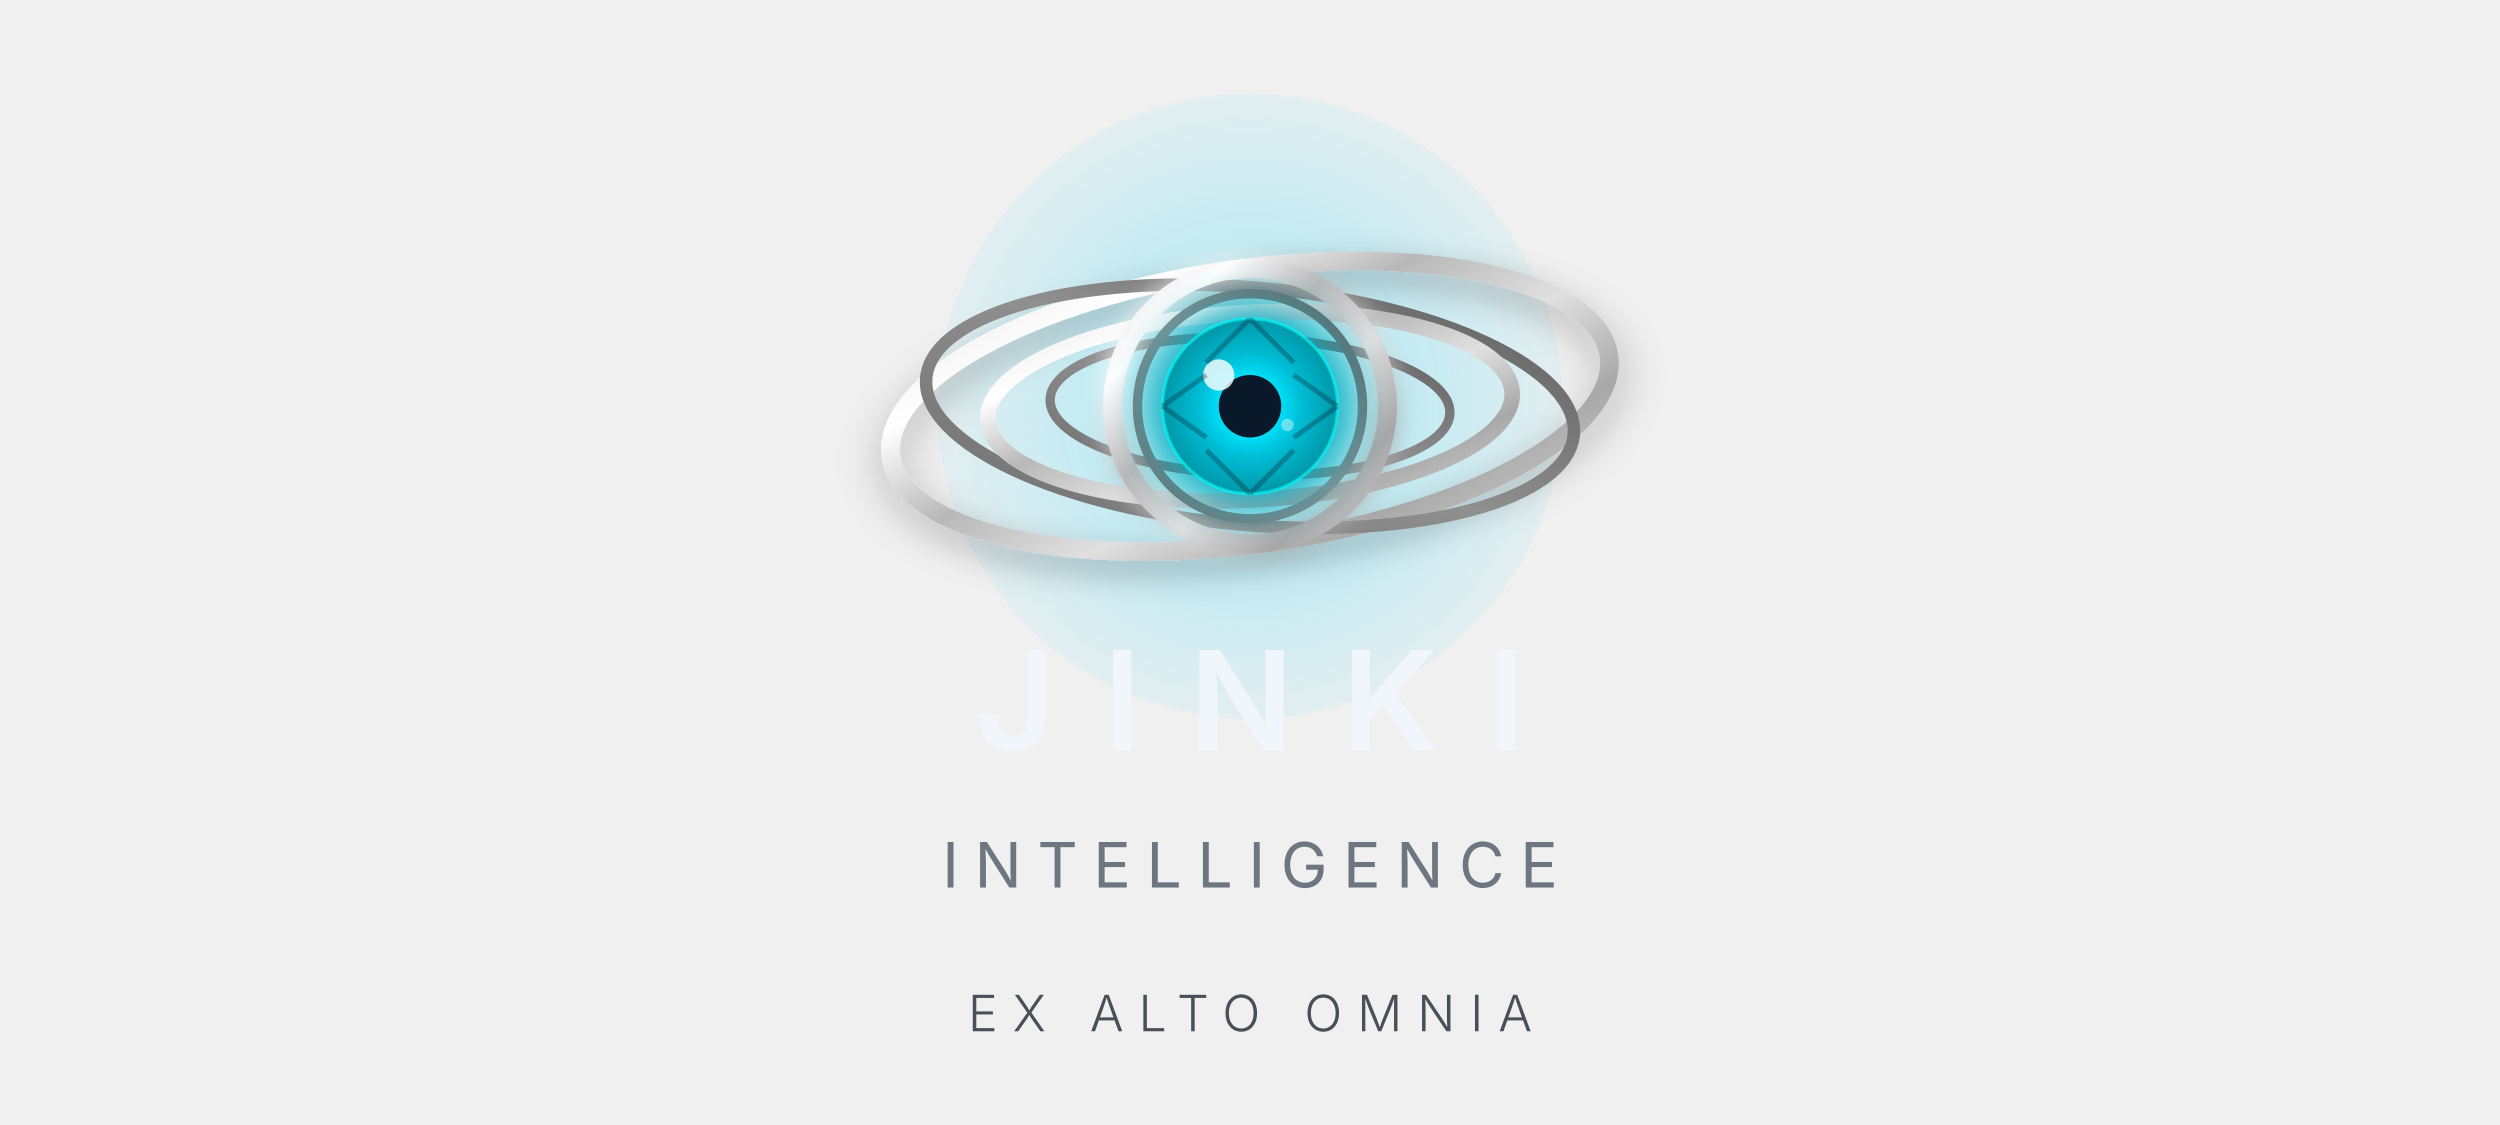
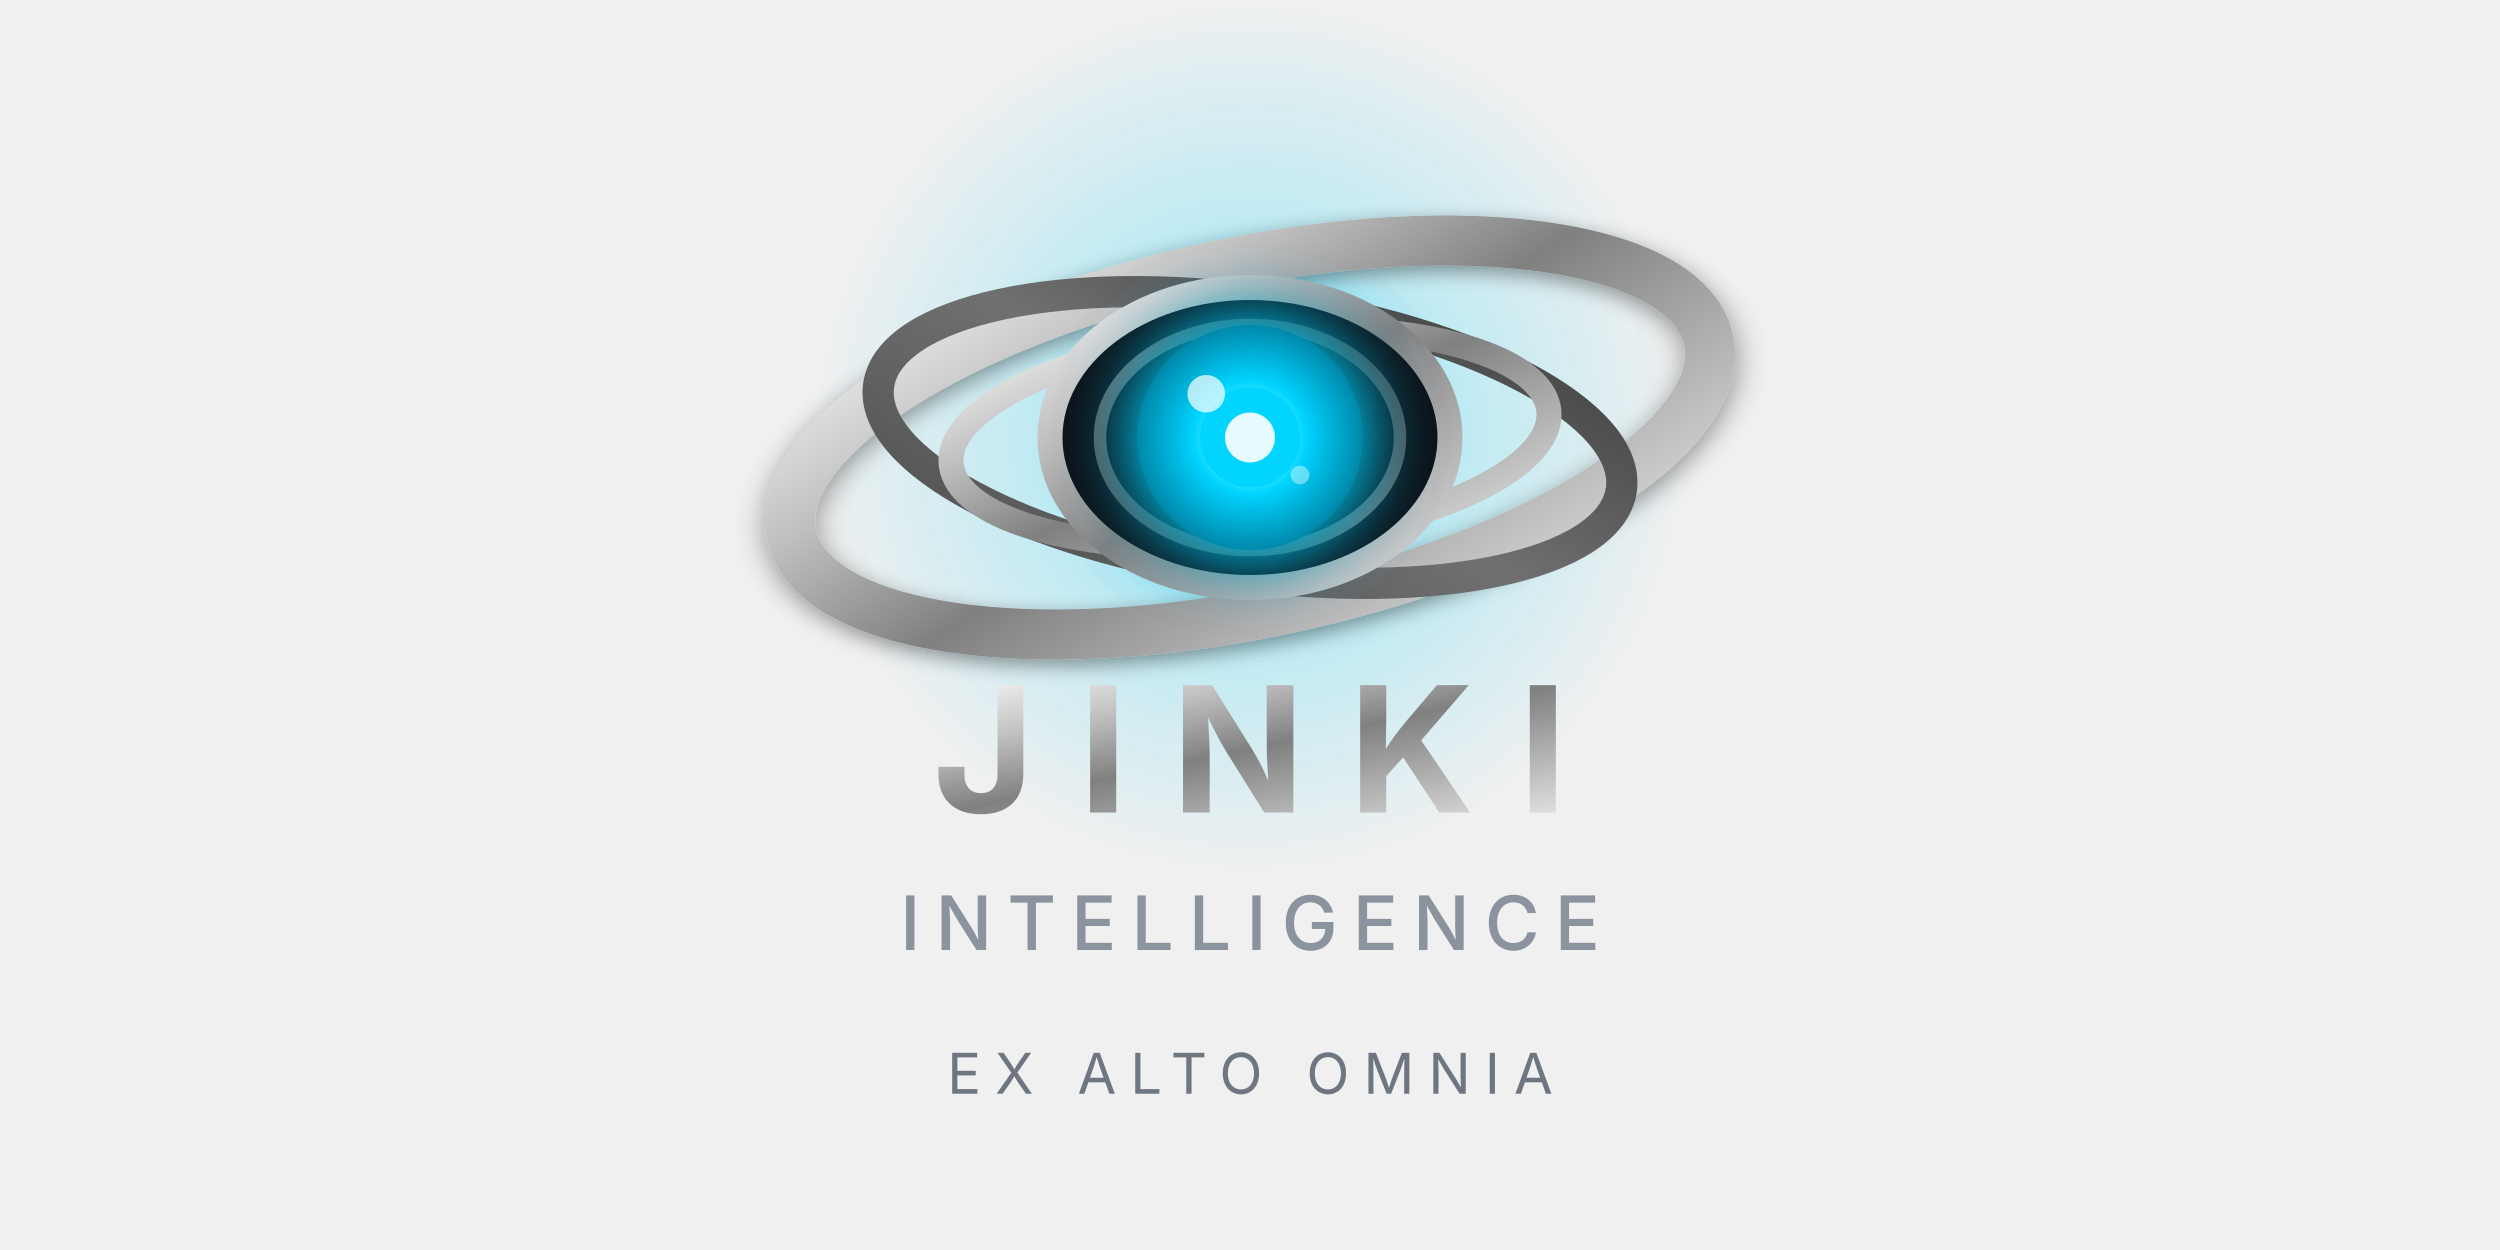
- <svg xmlns="http://www.w3.org/2000/svg" viewBox="0 0 400 180">
+ <svg xmlns="http://www.w3.org/2000/svg" viewBox="0 0 400 200">
  <defs>
    <linearGradient id="chrome" x1="0%" y1="0%" x2="100%" y2="100%">
-       <stop offset="0%" stop-color="#e8e8e8" />
-       <stop offset="20%" stop-color="#ffffff" />
-       <stop offset="40%" stop-color="#b8b8b8" />
-       <stop offset="60%" stop-color="#e0e0e0" />
-       <stop offset="80%" stop-color="#a8a8a8" />
-       <stop offset="100%" stop-color="#d0d0d0" />
+       <stop offset="0%" stop-color="#f5f5f5" />
+       <stop offset="25%" stop-color="#c0c0c0" />
+       <stop offset="50%" stop-color="#808080" />
+       <stop offset="75%" stop-color="#b0b0b0" />
+       <stop offset="100%" stop-color="#e0e0e0" />
    </linearGradient>
    <linearGradient id="chromeDark" x1="0%" y1="100%" x2="100%" y2="0%">
-       <stop offset="0%" stop-color="#707070" />
-       <stop offset="50%" stop-color="#909090" />
-       <stop offset="100%" stop-color="#606060" />
+       <stop offset="0%" stop-color="#505050" />
+       <stop offset="50%" stop-color="#707070" />
+       <stop offset="100%" stop-color="#404040" />
    </linearGradient>
    <radialGradient id="cyanCore" cx="50%" cy="50%" r="50%">
-       <stop offset="0%" stop-color="#00ffff" />
-       <stop offset="30%" stop-color="#00e5ff" />
-       <stop offset="60%" stop-color="#00bcd4" />
-       <stop offset="100%" stop-color="#0097a7" />
+       <stop offset="0%" stop-color="#ffffff" />
+       <stop offset="20%" stop-color="#80ffff" />
+       <stop offset="50%" stop-color="#00d4ff" />
+       <stop offset="100%" stop-color="#0088aa" />
    </radialGradient>
-     <radialGradient id="cyanGlow" cx="50%" cy="50%" r="60%">
-       <stop offset="0%" stop-color="#00ffff" stop-opacity="0.8" />
-       <stop offset="40%" stop-color="#00d4ff" stop-opacity="0.4" />
+     <radialGradient id="cyanGlow" cx="50%" cy="50%" r="50%">
+       <stop offset="0%" stop-color="#00d4ff" stop-opacity="0.6" />
+       <stop offset="50%" stop-color="#00d4ff" stop-opacity="0.2" />
      <stop offset="100%" stop-color="#00d4ff" stop-opacity="0" />
    </radialGradient>
-     <filter id="glow" x="-50%" y="-50%" width="200%" height="200%">
-       <feGaussianBlur stdDeviation="2" result="blur" />
-       <feMerge>
-         <feMergeNode in="blur" />
-         <feMergeNode in="SourceGraphic" />
-       </feMerge>
-     </filter>
    <filter id="coreGlow" x="-100%" y="-100%" width="300%" height="300%">
-       <feGaussianBlur stdDeviation="4" result="blur" />
+       <feGaussianBlur stdDeviation="6" result="blur" />
      <feMerge>
        <feMergeNode in="blur" />
        <feMergeNode in="blur" />
        <feMergeNode in="SourceGraphic" />
      </feMerge>
    </filter>
-     <filter id="shadow" x="-20%" y="-20%" width="140%" height="140%">
-       <feDropShadow dx="0" dy="2" stdDeviation="3" flood-color="#000" flood-opacity="0.3" />
+     <filter id="ringGlow" x="-20%" y="-20%" width="140%" height="140%">
+       <feDropShadow dx="0" dy="1" stdDeviation="2" flood-color="#000" flood-opacity="0.4" />
    </filter>
  </defs>
-   <ellipse cx="200" cy="65" rx="50" ry="50" fill="url(#cyanGlow)" opacity="0.5" />
-   <ellipse cx="200" cy="65" rx="58" ry="22" fill="none" stroke="url(#chrome)" stroke-width="3" transform="rotate(-8, 200, 65)" filter="url(#shadow)" />
-   <ellipse cx="200" cy="65" rx="52" ry="19" fill="none" stroke="url(#chromeDark)" stroke-width="2" transform="rotate(5, 200, 65)" />
-   <ellipse cx="200" cy="65" rx="42" ry="15" fill="none" stroke="url(#chrome)" stroke-width="2.5" transform="rotate(-3, 200, 65)" />
-   <ellipse cx="200" cy="65" rx="32" ry="11" fill="none" stroke="url(#chromeDark)" stroke-width="1.5" transform="rotate(2, 200, 65)" />
-   <circle cx="200" cy="65" r="22" fill="none" stroke="url(#chrome)" stroke-width="3" filter="url(#glow)" />
-   <circle cx="200" cy="65" r="18" fill="none" stroke="url(#chromeDark)" stroke-width="1.5" />
-   <circle cx="200" cy="65" r="14" fill="url(#cyanCore)" filter="url(#coreGlow)" />
-   <circle cx="200" cy="65" r="14" fill="none" stroke="#00ffff" stroke-width="0.5" opacity="0.6" />
-   <circle cx="200" cy="65" r="5" fill="#0a1929" />
-   <circle cx="195" cy="60" r="2.5" fill="rgba(255,255,255,0.8)" />
-   <circle cx="206" cy="68" r="1" fill="rgba(255,255,255,0.4)" />
-   <g opacity="0.3" stroke="#0a1929" stroke-width="0.8" fill="none">
-     <line x1="200" y1="51" x2="193" y2="58" />
-     <line x1="200" y1="51" x2="207" y2="58" />
-     <line x1="214" y1="65" x2="207" y2="60" />
-     <line x1="214" y1="65" x2="207" y2="70" />
-     <line x1="200" y1="79" x2="193" y2="72" />
-     <line x1="200" y1="79" x2="207" y2="72" />
-     <line x1="186" y1="65" x2="193" y2="60" />
-     <line x1="186" y1="65" x2="193" y2="70" />
-   </g>
-   <text x="200" y="120" text-anchor="middle" font-family="'SF Pro Display', -apple-system, BlinkMacSystemFont, 'Segoe UI', sans-serif" font-size="22" font-weight="600" fill="#f0f6fc" letter-spacing="0.35em">JINKI</text>
-   <text x="200" y="142" text-anchor="middle" font-family="'SF Pro Display', -apple-system, BlinkMacSystemFont, 'Segoe UI', sans-serif" font-size="10" font-weight="400" fill="#6e7681" letter-spacing="0.25em">INTELLIGENCE</text>
-   <text x="200" y="165" text-anchor="middle" font-family="'SF Pro Display', -apple-system, BlinkMacSystemFont, 'Segoe UI', sans-serif" font-size="8" font-weight="300" fill="#484f58" letter-spacing="0.3em">EX ALTO OMNIA</text>
+   <ellipse cx="200" cy="70" rx="70" ry="70" fill="url(#cyanGlow)" />
+   <ellipse cx="200" cy="70" rx="75" ry="28" fill="none" stroke="url(#chrome)" stroke-width="8" transform="rotate(-12, 200, 70)" filter="url(#ringGlow)" />
+   <ellipse cx="200" cy="70" rx="60" ry="22" fill="none" stroke="url(#chromeDark)" stroke-width="5" transform="rotate(8, 200, 70)" />
+   <ellipse cx="200" cy="70" rx="48" ry="17" fill="none" stroke="url(#chrome)" stroke-width="4" transform="rotate(-5, 200, 70)" />
+   <ellipse cx="200" cy="70" rx="32" ry="24" fill="#0d1117" stroke="url(#chrome)" stroke-width="4" />
+   <ellipse cx="200" cy="70" rx="24" ry="18" fill="none" stroke="url(#chromeDark)" stroke-width="2" />
+   <circle cx="200" cy="70" r="18" fill="url(#cyanCore)" filter="url(#coreGlow)" />
+   <circle cx="200" cy="70" r="8" fill="#00d4ff" />
+   <circle cx="200" cy="70" r="4" fill="#ffffff" opacity="0.9" />
+   <circle cx="193" cy="63" r="3" fill="#ffffff" opacity="0.7" />
+   <circle cx="208" cy="76" r="1.5" fill="#ffffff" opacity="0.4" />
+   <text x="200" y="130" text-anchor="middle" font-family="system-ui, -apple-system, 'Segoe UI', sans-serif" font-size="28" font-weight="700" fill="url(#chrome)" letter-spacing="0.25em">JINKI</text>
+   <text x="200" y="152" text-anchor="middle" font-family="system-ui, -apple-system, 'Segoe UI', sans-serif" font-size="12" font-weight="500" fill="#8b949e" letter-spacing="0.2em">INTELLIGENCE</text>
+   <text x="200" y="175" text-anchor="middle" font-family="system-ui, -apple-system, 'Segoe UI', sans-serif" font-size="9" font-weight="400" fill="#6e7681" letter-spacing="0.25em">EX ALTO OMNIA</text>
</svg>
